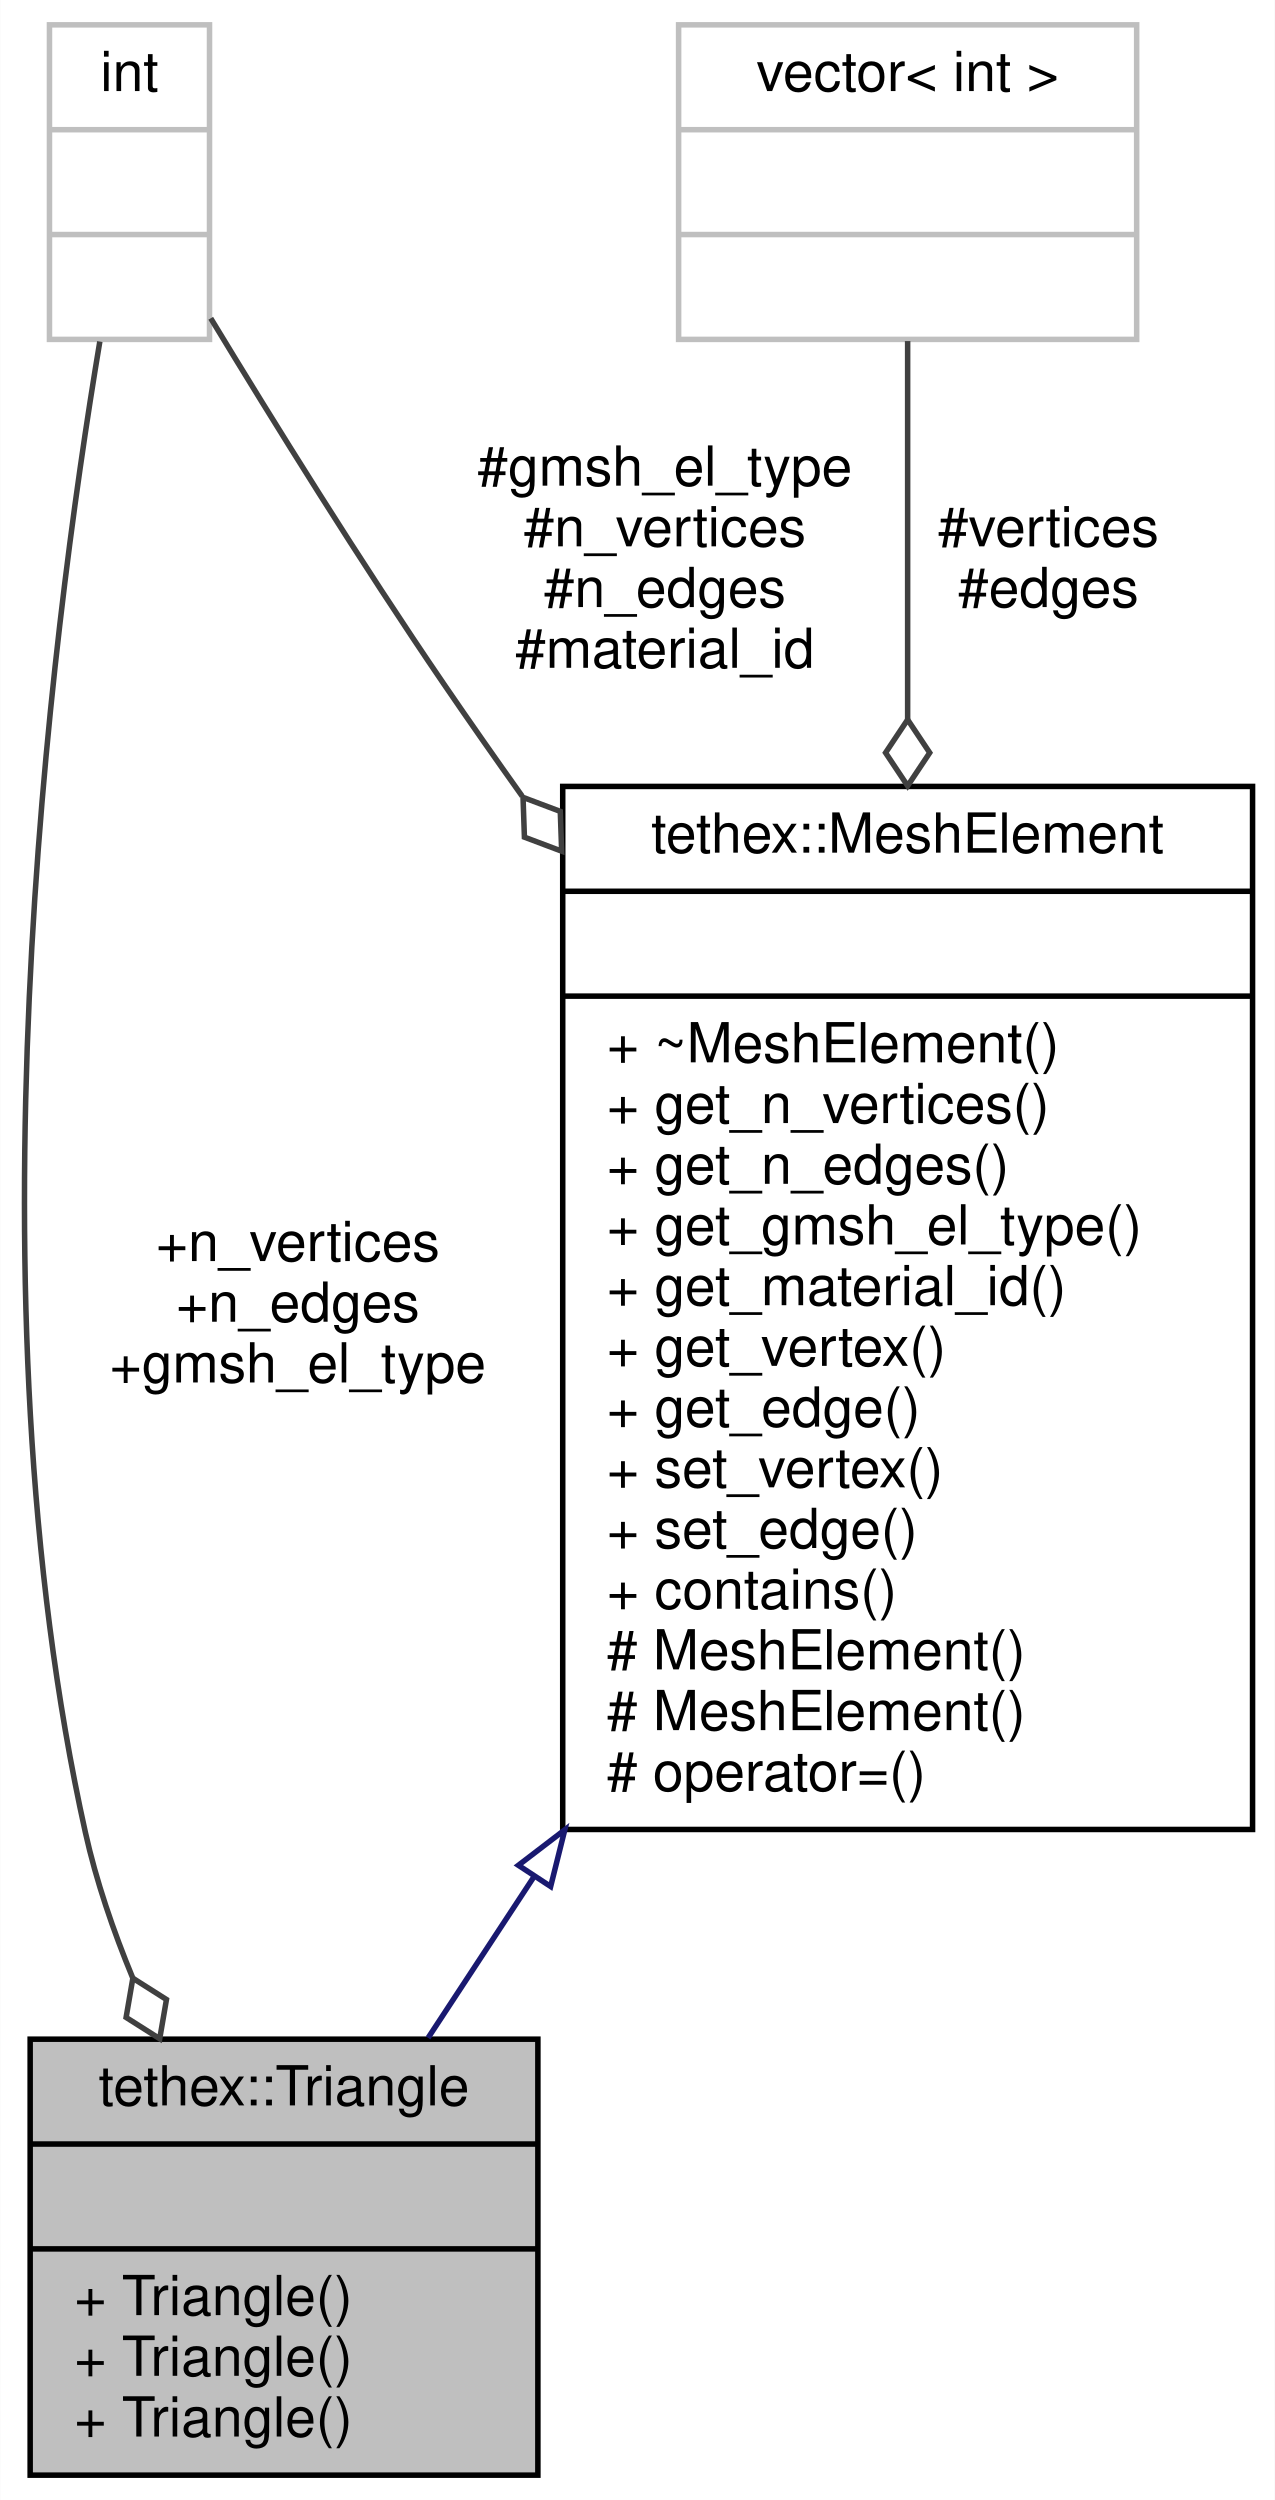
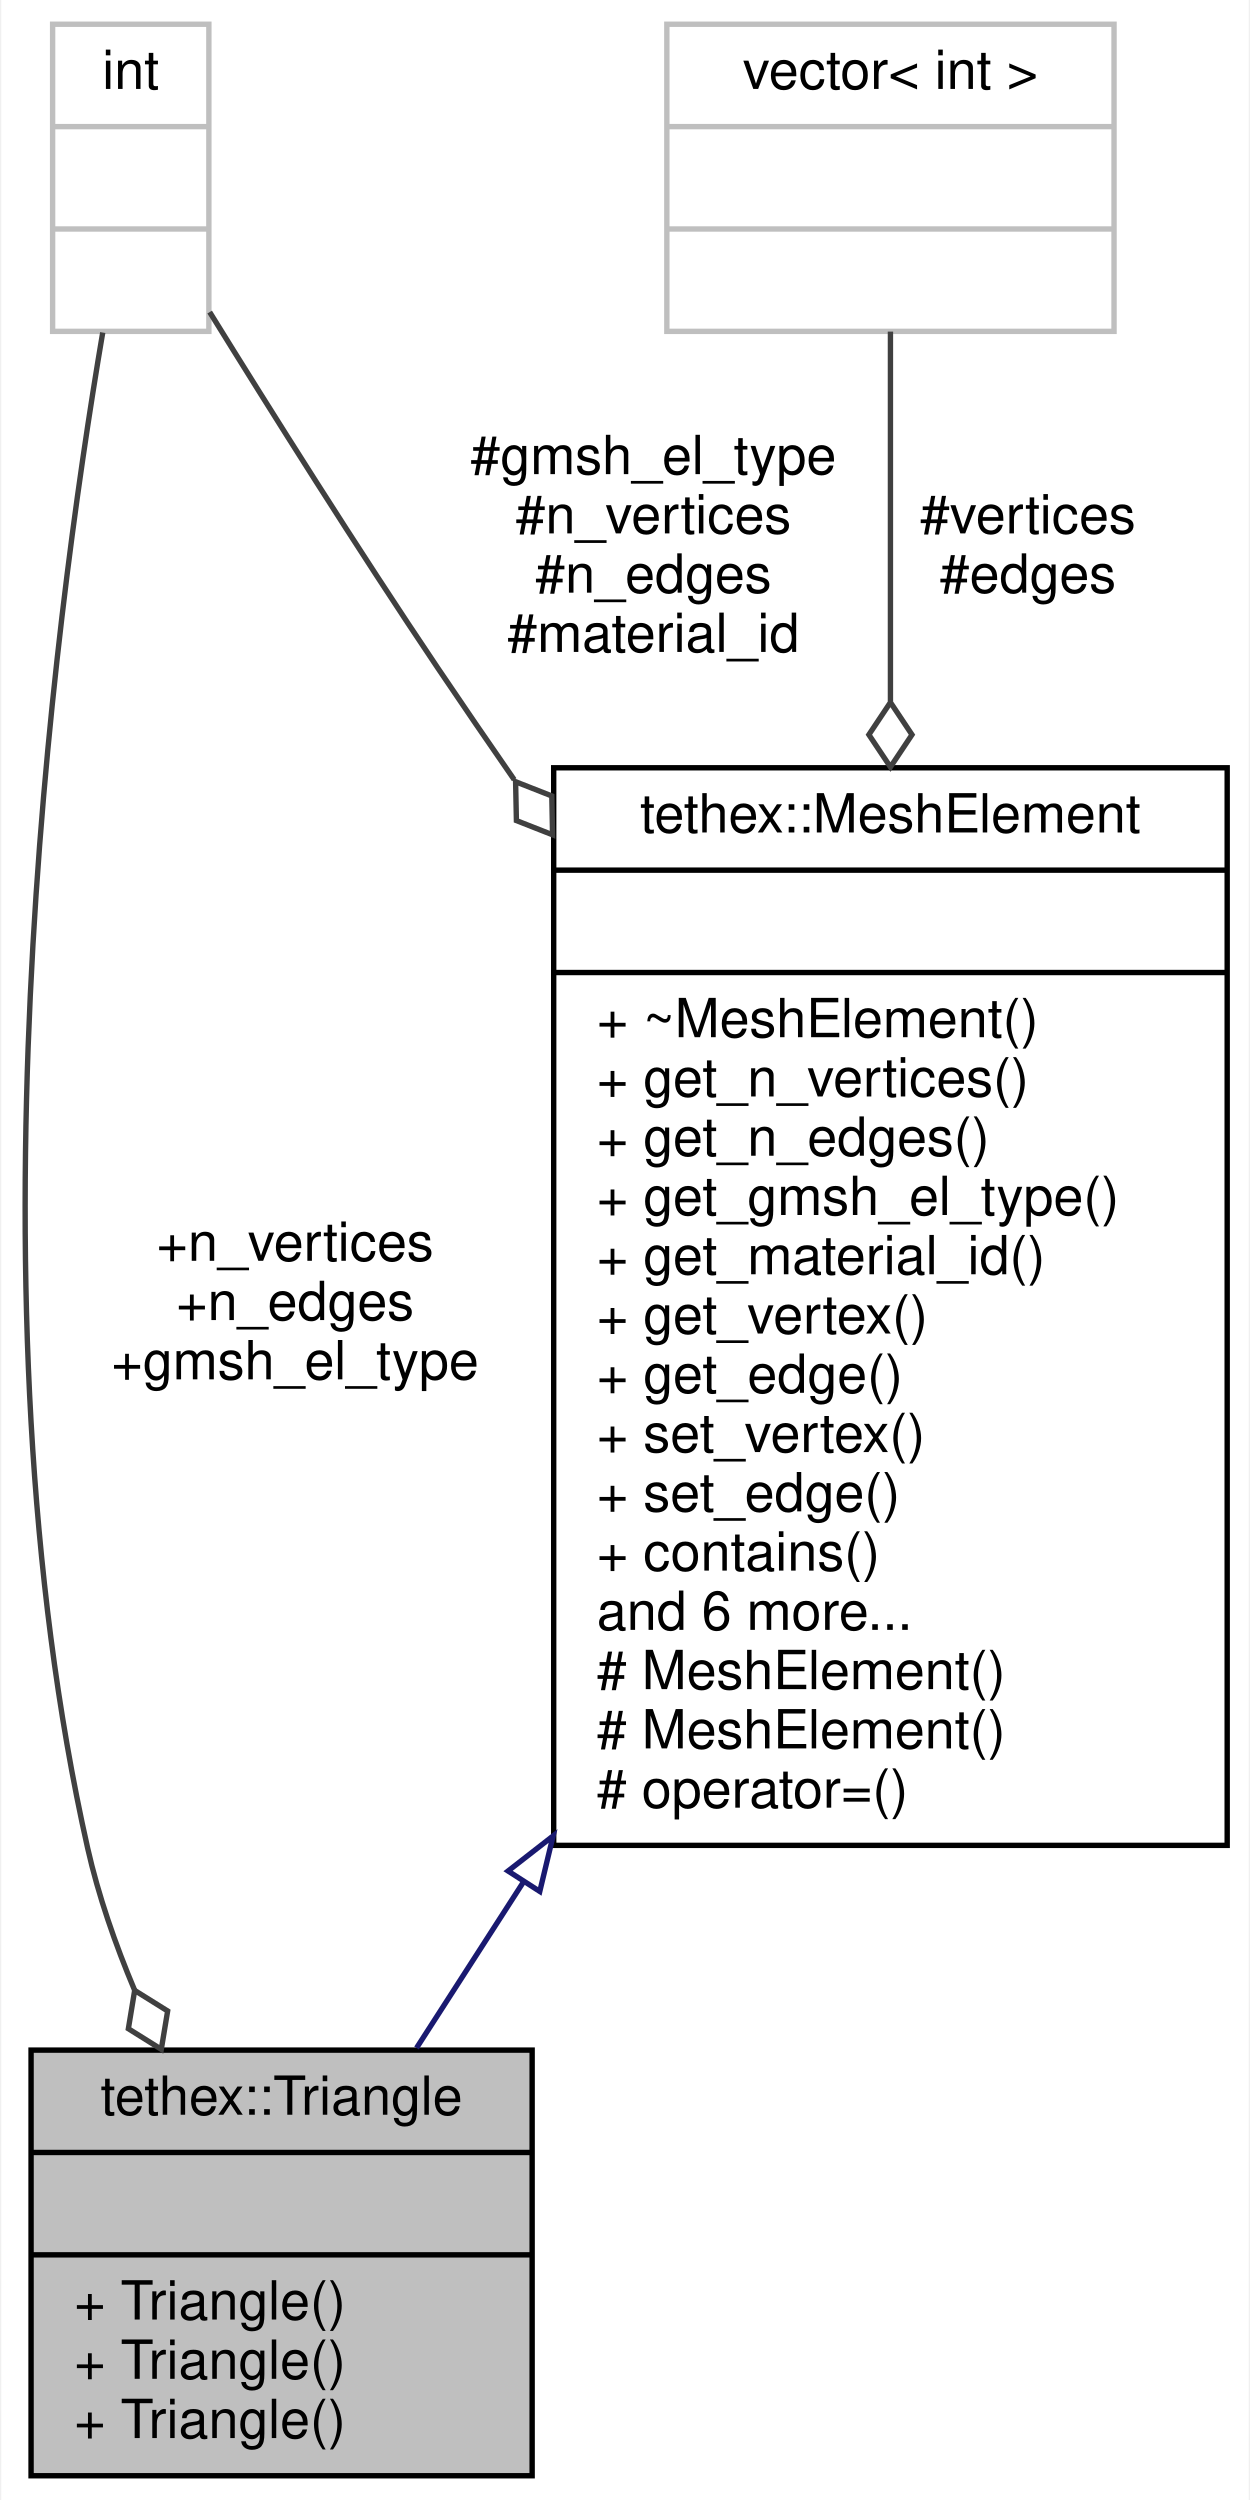
- <svg xmlns="http://www.w3.org/2000/svg" xmlns:xlink="http://www.w3.org/1999/xlink" width="231pt" height="453pt" viewBox="0.00 0.00 230.93 453.00">
-   <g id="graph0" class="graph" transform="scale(1 1) rotate(0) translate(4 449)">
-     <polygon fill="#ffffff" stroke="transparent" points="-4,4 -4,-449 226.929,-449 226.929,4 -4,4" />
+ <svg xmlns="http://www.w3.org/2000/svg" xmlns:xlink="http://www.w3.org/1999/xlink" width="232pt" height="464pt" viewBox="0.00 0.00 231.53 464.00">
+   <g id="graph0" class="graph" transform="scale(1 1) rotate(0) translate(4 460)">
+     <polygon fill="white" stroke="transparent" points="-4,4 -4,-460 227.53,-460 227.53,4 -4,4" />
    <g id="node1" class="node">
-       <polygon fill="#bfbfbf" stroke="#000000" points="1.429,-.5 1.429,-79.5 93.429,-79.5 93.429,-.5 1.429,-.5" />
-       <text text-anchor="middle" x="47.429" y="-67.5" font-family="Helvetica,sans-Serif" font-size="10.00" fill="#000000">tethex::Triangle</text>
-       <polyline fill="none" stroke="#000000" points="1.429,-60.5 93.429,-60.5 " />
-       <text text-anchor="middle" x="47.429" y="-48.5" font-family="Helvetica,sans-Serif" font-size="10.00" fill="#000000"> </text>
-       <polyline fill="none" stroke="#000000" points="1.429,-41.5 93.429,-41.5 " />
-       <text text-anchor="start" x="9.429" y="-29.5" font-family="Helvetica,sans-Serif" font-size="10.00" fill="#000000">+ Triangle()</text>
-       <text text-anchor="start" x="9.429" y="-18.5" font-family="Helvetica,sans-Serif" font-size="10.00" fill="#000000">+ Triangle()</text>
-       <text text-anchor="start" x="9.429" y="-7.5" font-family="Helvetica,sans-Serif" font-size="10.00" fill="#000000">+ Triangle()</text>
+       <g id="a_node1">
+         <a xlink:title="Triangle - 2-dimensional simplex.">
+           <polygon fill="#bfbfbf" stroke="black" points="1.53,-0.5 1.53,-79.5 94.53,-79.5 94.53,-0.5 1.53,-0.5" />
+           <text text-anchor="middle" x="48.03" y="-67.5" font-family="Helvetica,sans-Serif" font-size="10.00">tethex::Triangle</text>
+           <polyline fill="none" stroke="black" points="1.53,-60.5 94.53,-60.5 " />
+           <text text-anchor="middle" x="48.03" y="-48.5" font-family="Helvetica,sans-Serif" font-size="10.00"> </text>
+           <polyline fill="none" stroke="black" points="1.53,-41.5 94.53,-41.5 " />
+           <text text-anchor="start" x="9.53" y="-29.5" font-family="Helvetica,sans-Serif" font-size="10.00">+ Triangle()</text>
+           <text text-anchor="start" x="9.53" y="-18.5" font-family="Helvetica,sans-Serif" font-size="10.00">+ Triangle()</text>
+           <text text-anchor="start" x="9.53" y="-7.5" font-family="Helvetica,sans-Serif" font-size="10.00">+ Triangle()</text>
+         </a>
+       </g>
    </g>
    <g id="node2" class="node">
      <g id="a_node2">
-         <a xlink:href="classtethex_1_1MeshElement.html" target="_top" xlink:title="This class implements the most part of functionality of all elements of mesh: triangles, tetrahedra, quadrangles, hexahedra, etc. ">
-           <polygon fill="#ffffff" stroke="#000000" points="97.929,-117.5 97.929,-306.5 222.929,-306.5 222.929,-117.5 97.929,-117.5" />
-           <text text-anchor="middle" x="160.429" y="-294.5" font-family="Helvetica,sans-Serif" font-size="10.00" fill="#000000">tethex::MeshElement</text>
-           <polyline fill="none" stroke="#000000" points="97.929,-287.5 222.929,-287.5 " />
-           <text text-anchor="middle" x="160.429" y="-275.5" font-family="Helvetica,sans-Serif" font-size="10.00" fill="#000000"> </text>
-           <polyline fill="none" stroke="#000000" points="97.929,-268.5 222.929,-268.5 " />
-           <text text-anchor="start" x="105.929" y="-256.5" font-family="Helvetica,sans-Serif" font-size="10.00" fill="#000000">+ ~MeshElement()</text>
-           <text text-anchor="start" x="105.929" y="-245.5" font-family="Helvetica,sans-Serif" font-size="10.00" fill="#000000">+ get_n_vertices()</text>
-           <text text-anchor="start" x="105.929" y="-234.5" font-family="Helvetica,sans-Serif" font-size="10.00" fill="#000000">+ get_n_edges()</text>
-           <text text-anchor="start" x="105.929" y="-223.5" font-family="Helvetica,sans-Serif" font-size="10.00" fill="#000000">+ get_gmsh_el_type()</text>
-           <text text-anchor="start" x="105.929" y="-212.5" font-family="Helvetica,sans-Serif" font-size="10.00" fill="#000000">+ get_material_id()</text>
-           <text text-anchor="start" x="105.929" y="-201.5" font-family="Helvetica,sans-Serif" font-size="10.00" fill="#000000">+ get_vertex()</text>
-           <text text-anchor="start" x="105.929" y="-190.5" font-family="Helvetica,sans-Serif" font-size="10.00" fill="#000000">+ get_edge()</text>
-           <text text-anchor="start" x="105.929" y="-179.5" font-family="Helvetica,sans-Serif" font-size="10.00" fill="#000000">+ set_vertex()</text>
-           <text text-anchor="start" x="105.929" y="-168.5" font-family="Helvetica,sans-Serif" font-size="10.00" fill="#000000">+ set_edge()</text>
-           <text text-anchor="start" x="105.929" y="-157.5" font-family="Helvetica,sans-Serif" font-size="10.00" fill="#000000">+ contains()</text>
-           <text text-anchor="start" x="105.929" y="-146.5" font-family="Helvetica,sans-Serif" font-size="10.00" fill="#000000"># MeshElement()</text>
-           <text text-anchor="start" x="105.929" y="-135.5" font-family="Helvetica,sans-Serif" font-size="10.00" fill="#000000"># MeshElement()</text>
-           <text text-anchor="start" x="105.929" y="-124.5" font-family="Helvetica,sans-Serif" font-size="10.00" fill="#000000"># operator=()</text>
+         <a xlink:href="classtethex_1_1MeshElement.html" target="_top" xlink:title="This class implements the most part of functionality of all elements of mesh: triangles,...">
+           <polygon fill="white" stroke="black" points="98.53,-117.5 98.53,-317.5 223.53,-317.5 223.53,-117.5 98.53,-117.5" />
+           <text text-anchor="middle" x="161.03" y="-305.5" font-family="Helvetica,sans-Serif" font-size="10.00">tethex::MeshElement</text>
+           <polyline fill="none" stroke="black" points="98.53,-298.5 223.53,-298.5 " />
+           <text text-anchor="middle" x="161.03" y="-286.5" font-family="Helvetica,sans-Serif" font-size="10.00"> </text>
+           <polyline fill="none" stroke="black" points="98.53,-279.5 223.53,-279.5 " />
+           <text text-anchor="start" x="106.53" y="-267.5" font-family="Helvetica,sans-Serif" font-size="10.00">+ ~MeshElement()</text>
+           <text text-anchor="start" x="106.53" y="-256.5" font-family="Helvetica,sans-Serif" font-size="10.00">+ get_n_vertices()</text>
+           <text text-anchor="start" x="106.53" y="-245.5" font-family="Helvetica,sans-Serif" font-size="10.00">+ get_n_edges()</text>
+           <text text-anchor="start" x="106.53" y="-234.5" font-family="Helvetica,sans-Serif" font-size="10.00">+ get_gmsh_el_type()</text>
+           <text text-anchor="start" x="106.53" y="-223.5" font-family="Helvetica,sans-Serif" font-size="10.00">+ get_material_id()</text>
+           <text text-anchor="start" x="106.53" y="-212.5" font-family="Helvetica,sans-Serif" font-size="10.00">+ get_vertex()</text>
+           <text text-anchor="start" x="106.53" y="-201.5" font-family="Helvetica,sans-Serif" font-size="10.00">+ get_edge()</text>
+           <text text-anchor="start" x="106.53" y="-190.5" font-family="Helvetica,sans-Serif" font-size="10.00">+ set_vertex()</text>
+           <text text-anchor="start" x="106.53" y="-179.5" font-family="Helvetica,sans-Serif" font-size="10.00">+ set_edge()</text>
+           <text text-anchor="start" x="106.53" y="-168.5" font-family="Helvetica,sans-Serif" font-size="10.00">+ contains()</text>
+           <text text-anchor="start" x="106.53" y="-157.5" font-family="Helvetica,sans-Serif" font-size="10.00">and 6 more...</text>
+           <text text-anchor="start" x="106.53" y="-146.5" font-family="Helvetica,sans-Serif" font-size="10.00"># MeshElement()</text>
+           <text text-anchor="start" x="106.53" y="-135.5" font-family="Helvetica,sans-Serif" font-size="10.00"># MeshElement()</text>
+           <text text-anchor="start" x="106.53" y="-124.5" font-family="Helvetica,sans-Serif" font-size="10.00"># operator=()</text>
        </a>
      </g>
    </g>
    <g id="edge1" class="edge">
-       <path fill="none" stroke="#191970" d="M92.622,-108.79C85.904,-98.564 79.408,-88.677 73.536,-79.739" />
-       <polygon fill="none" stroke="#191970" points="89.893,-111.01 98.309,-117.446 95.743,-107.167 89.893,-111.01" />
+       <path fill="none" stroke="midnightblue" d="M92.99,-110.82C85.95,-99.88 79.15,-89.33 73.07,-79.89" />
+       <polygon fill="none" stroke="midnightblue" points="90.06,-112.74 98.42,-119.25 95.95,-108.95 90.06,-112.74" />
    </g>
    <g id="node3" class="node">
-       <polygon fill="#ffffff" stroke="#bfbfbf" points="4.929,-387.5 4.929,-444.5 33.929,-444.5 33.929,-387.5 4.929,-387.5" />
-       <text text-anchor="middle" x="19.429" y="-432.5" font-family="Helvetica,sans-Serif" font-size="10.00" fill="#000000">int</text>
-       <polyline fill="none" stroke="#bfbfbf" points="4.929,-425.5 33.929,-425.5 " />
-       <text text-anchor="middle" x="19.429" y="-413.5" font-family="Helvetica,sans-Serif" font-size="10.00" fill="#000000"> </text>
-       <polyline fill="none" stroke="#bfbfbf" points="4.929,-406.5 33.929,-406.5 " />
-       <text text-anchor="middle" x="19.429" y="-394.5" font-family="Helvetica,sans-Serif" font-size="10.00" fill="#000000"> </text>
+       <g id="a_node3">
+         <a xlink:title=" ">
+           <polygon fill="white" stroke="#bfbfbf" points="5.53,-398.5 5.53,-455.5 34.53,-455.5 34.53,-398.5 5.53,-398.5" />
+           <text text-anchor="middle" x="20.03" y="-443.5" font-family="Helvetica,sans-Serif" font-size="10.00">int</text>
+           <polyline fill="none" stroke="#bfbfbf" points="5.53,-436.5 34.53,-436.5 " />
+           <text text-anchor="middle" x="20.03" y="-424.5" font-family="Helvetica,sans-Serif" font-size="10.00"> </text>
+           <polyline fill="none" stroke="#bfbfbf" points="5.53,-417.5 34.53,-417.5 " />
+           <text text-anchor="middle" x="20.03" y="-405.5" font-family="Helvetica,sans-Serif" font-size="10.00"> </text>
+         </a>
+       </g>
    </g>
    <g id="edge4" class="edge">
-       <path fill="none" stroke="#404040" d="M14.053,-387.11C5.035,-333.229 -10.144,-214.075 11.429,-117 13.387,-108.186 16.466,-99.186 20.018,-90.593" />
-       <polygon fill="none" stroke="#404040" points="20.038,-90.549 18.815,-83.442 24.905,-79.581 26.128,-86.688 20.038,-90.549" />
-       <text text-anchor="middle" x="49.929" y="-220.5" font-family="Helvetica,sans-Serif" font-size="10.00" fill="#000000"> +n_vertices</text>
-       <text text-anchor="middle" x="49.929" y="-209.5" font-family="Helvetica,sans-Serif" font-size="10.00" fill="#000000">+n_edges</text>
-       <text text-anchor="middle" x="49.929" y="-198.5" font-family="Helvetica,sans-Serif" font-size="10.00" fill="#000000">+gmsh_el_type</text>
+       <path fill="none" stroke="#404040" d="M14.83,-398.28C5.56,-343.65 -10.81,-218.57 12.03,-117 14.02,-108.19 17.14,-99.19 20.75,-90.62" />
+       <polygon fill="none" stroke="#404040" points="20.76,-90.58 19.59,-83.47 25.7,-79.65 26.88,-86.76 20.76,-90.58" />
+       <text text-anchor="middle" x="50.53" y="-226" font-family="Helvetica,sans-Serif" font-size="10.00"> +n_vertices</text>
+       <text text-anchor="middle" x="50.53" y="-215" font-family="Helvetica,sans-Serif" font-size="10.00">+n_edges</text>
+       <text text-anchor="middle" x="50.53" y="-204" font-family="Helvetica,sans-Serif" font-size="10.00">+gmsh_el_type</text>
    </g>
    <g id="edge2" class="edge">
-       <path fill="none" stroke="#404040" d="M34.151,-391.327C45.366,-372.826 61.389,-347.011 76.429,-325 80.969,-318.355 85.73,-311.551 90.581,-304.738" />
-       <polygon fill="none" stroke="#404040" points="90.74,-304.516 90.989,-297.309 97.737,-294.767 97.489,-301.974 90.74,-304.516" />
-       <text text-anchor="middle" x="116.429" y="-361" font-family="Helvetica,sans-Serif" font-size="10.00" fill="#000000"> #gmsh_el_type</text>
-       <text text-anchor="middle" x="116.429" y="-350" font-family="Helvetica,sans-Serif" font-size="10.00" fill="#000000">#n_vertices</text>
-       <text text-anchor="middle" x="116.429" y="-339" font-family="Helvetica,sans-Serif" font-size="10.00" fill="#000000">#n_edges</text>
-       <text text-anchor="middle" x="116.429" y="-328" font-family="Helvetica,sans-Serif" font-size="10.00" fill="#000000">#material_id</text>
+       <path fill="none" stroke="#404040" d="M34.68,-402.08C45.98,-383.81 62.16,-358.09 77.03,-336 81.6,-329.22 86.36,-322.27 91.2,-315.29" />
+       <polygon fill="none" stroke="#404040" points="91.46,-314.91 91.61,-307.7 98.32,-305.06 98.18,-312.27 91.46,-314.91" />
+       <text text-anchor="middle" x="117.03" y="-372" font-family="Helvetica,sans-Serif" font-size="10.00"> #gmsh_el_type</text>
+       <text text-anchor="middle" x="117.03" y="-361" font-family="Helvetica,sans-Serif" font-size="10.00">#n_vertices</text>
+       <text text-anchor="middle" x="117.03" y="-350" font-family="Helvetica,sans-Serif" font-size="10.00">#n_edges</text>
+       <text text-anchor="middle" x="117.03" y="-339" font-family="Helvetica,sans-Serif" font-size="10.00">#material_id</text>
    </g>
    <g id="node4" class="node">
-       <polygon fill="#ffffff" stroke="#bfbfbf" points="118.929,-387.5 118.929,-444.5 201.929,-444.5 201.929,-387.5 118.929,-387.5" />
-       <text text-anchor="middle" x="160.429" y="-432.5" font-family="Helvetica,sans-Serif" font-size="10.00" fill="#000000">vector&lt; int &gt;</text>
-       <polyline fill="none" stroke="#bfbfbf" points="118.929,-425.5 201.929,-425.5 " />
-       <text text-anchor="middle" x="160.429" y="-413.5" font-family="Helvetica,sans-Serif" font-size="10.00" fill="#000000"> </text>
-       <polyline fill="none" stroke="#bfbfbf" points="118.929,-406.5 201.929,-406.5 " />
-       <text text-anchor="middle" x="160.429" y="-394.5" font-family="Helvetica,sans-Serif" font-size="10.00" fill="#000000"> </text>
+       <g id="a_node4">
+         <a xlink:title=" ">
+           <polygon fill="white" stroke="#bfbfbf" points="119.53,-398.5 119.53,-455.5 202.53,-455.5 202.53,-398.5 119.53,-398.5" />
+           <text text-anchor="middle" x="161.03" y="-443.5" font-family="Helvetica,sans-Serif" font-size="10.00">vector&lt; int &gt;</text>
+           <polyline fill="none" stroke="#bfbfbf" points="119.53,-436.5 202.53,-436.5 " />
+           <text text-anchor="middle" x="161.03" y="-424.5" font-family="Helvetica,sans-Serif" font-size="10.00"> </text>
+           <polyline fill="none" stroke="#bfbfbf" points="119.53,-417.5 202.53,-417.5 " />
+           <text text-anchor="middle" x="161.03" y="-405.5" font-family="Helvetica,sans-Serif" font-size="10.00"> </text>
+         </a>
+       </g>
    </g>
    <g id="edge3" class="edge">
-       <path fill="none" stroke="#404040" d="M160.429,-387.204C160.429,-368.905 160.429,-343.962 160.429,-318.638" />
-       <polygon fill="none" stroke="#404040" points="160.429,-318.602 156.429,-312.602 160.429,-306.602 164.429,-312.602 160.429,-318.602" />
-       <text text-anchor="middle" x="185.929" y="-350" font-family="Helvetica,sans-Serif" font-size="10.00" fill="#000000"> #vertices</text>
-       <text text-anchor="middle" x="185.929" y="-339" font-family="Helvetica,sans-Serif" font-size="10.00" fill="#000000">#edges</text>
+       <path fill="none" stroke="#404040" d="M161.03,-398.45C161.03,-380.36 161.03,-355.4 161.03,-329.82" />
+       <polygon fill="none" stroke="#404040" points="161.03,-329.64 157.03,-323.64 161.03,-317.64 165.03,-323.64 161.03,-329.64" />
+       <text text-anchor="middle" x="186.53" y="-361" font-family="Helvetica,sans-Serif" font-size="10.00"> #vertices</text>
+       <text text-anchor="middle" x="186.53" y="-350" font-family="Helvetica,sans-Serif" font-size="10.00">#edges</text>
    </g>
  </g>
</svg>
